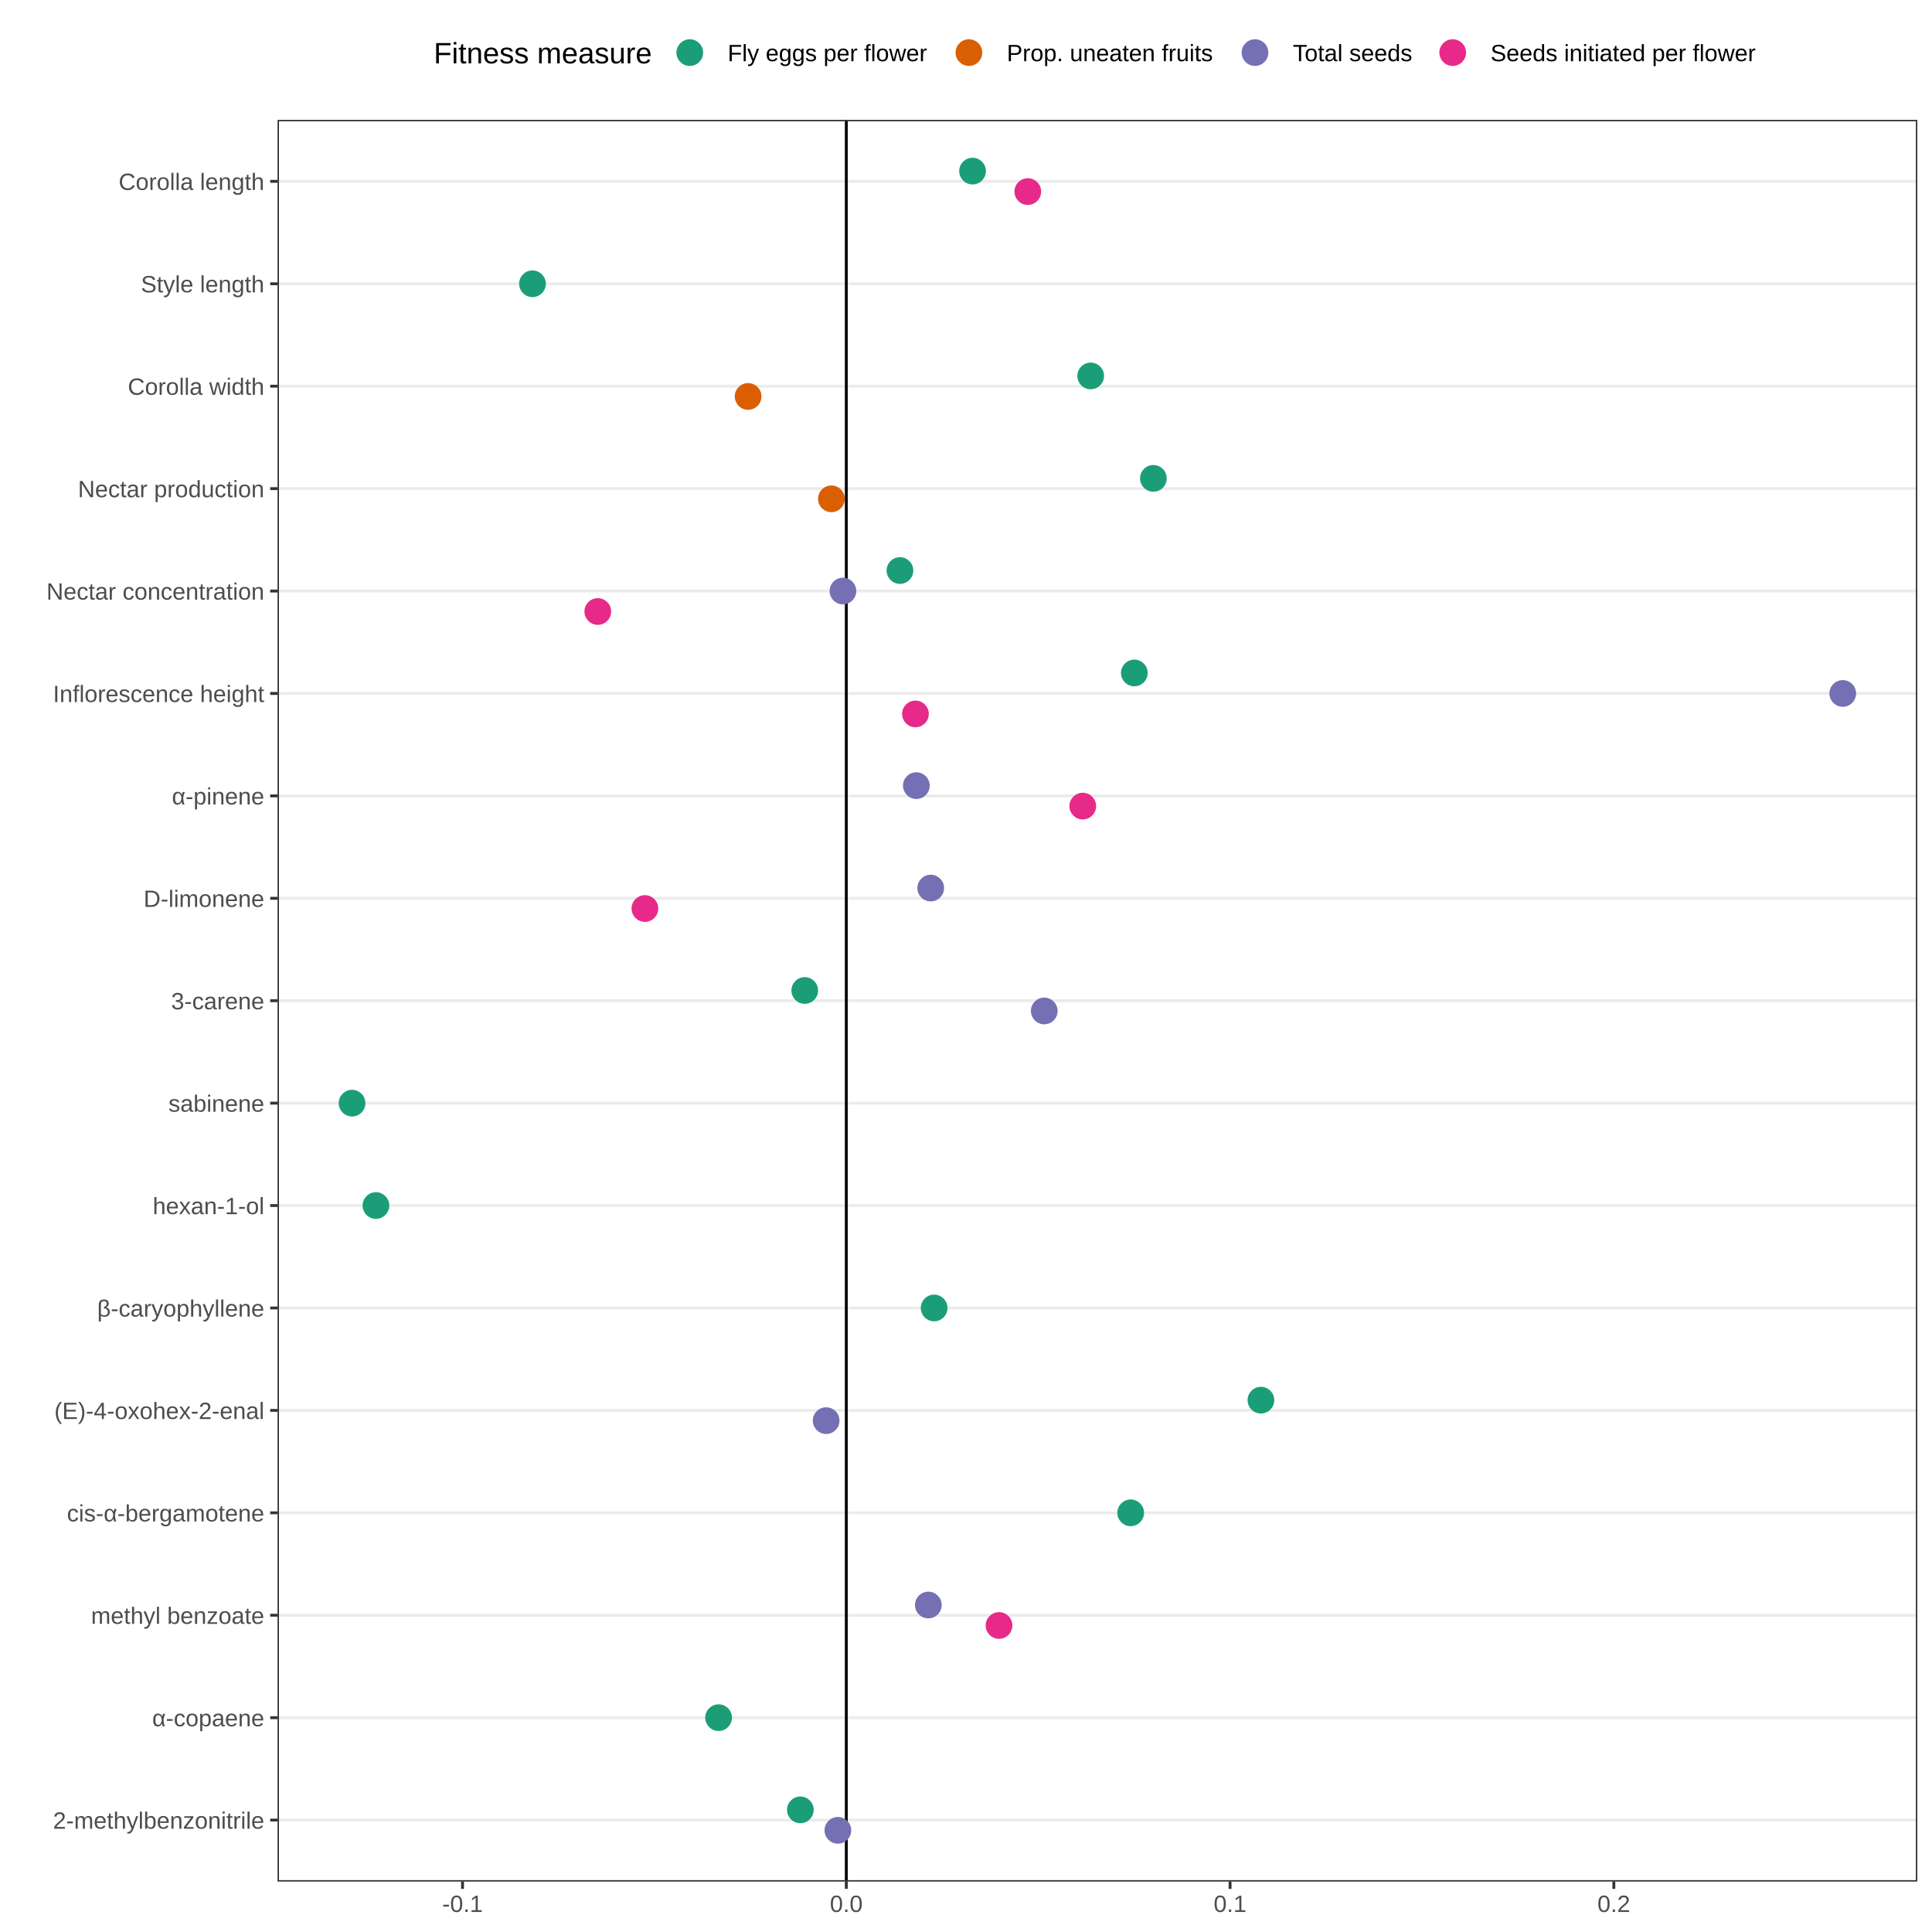
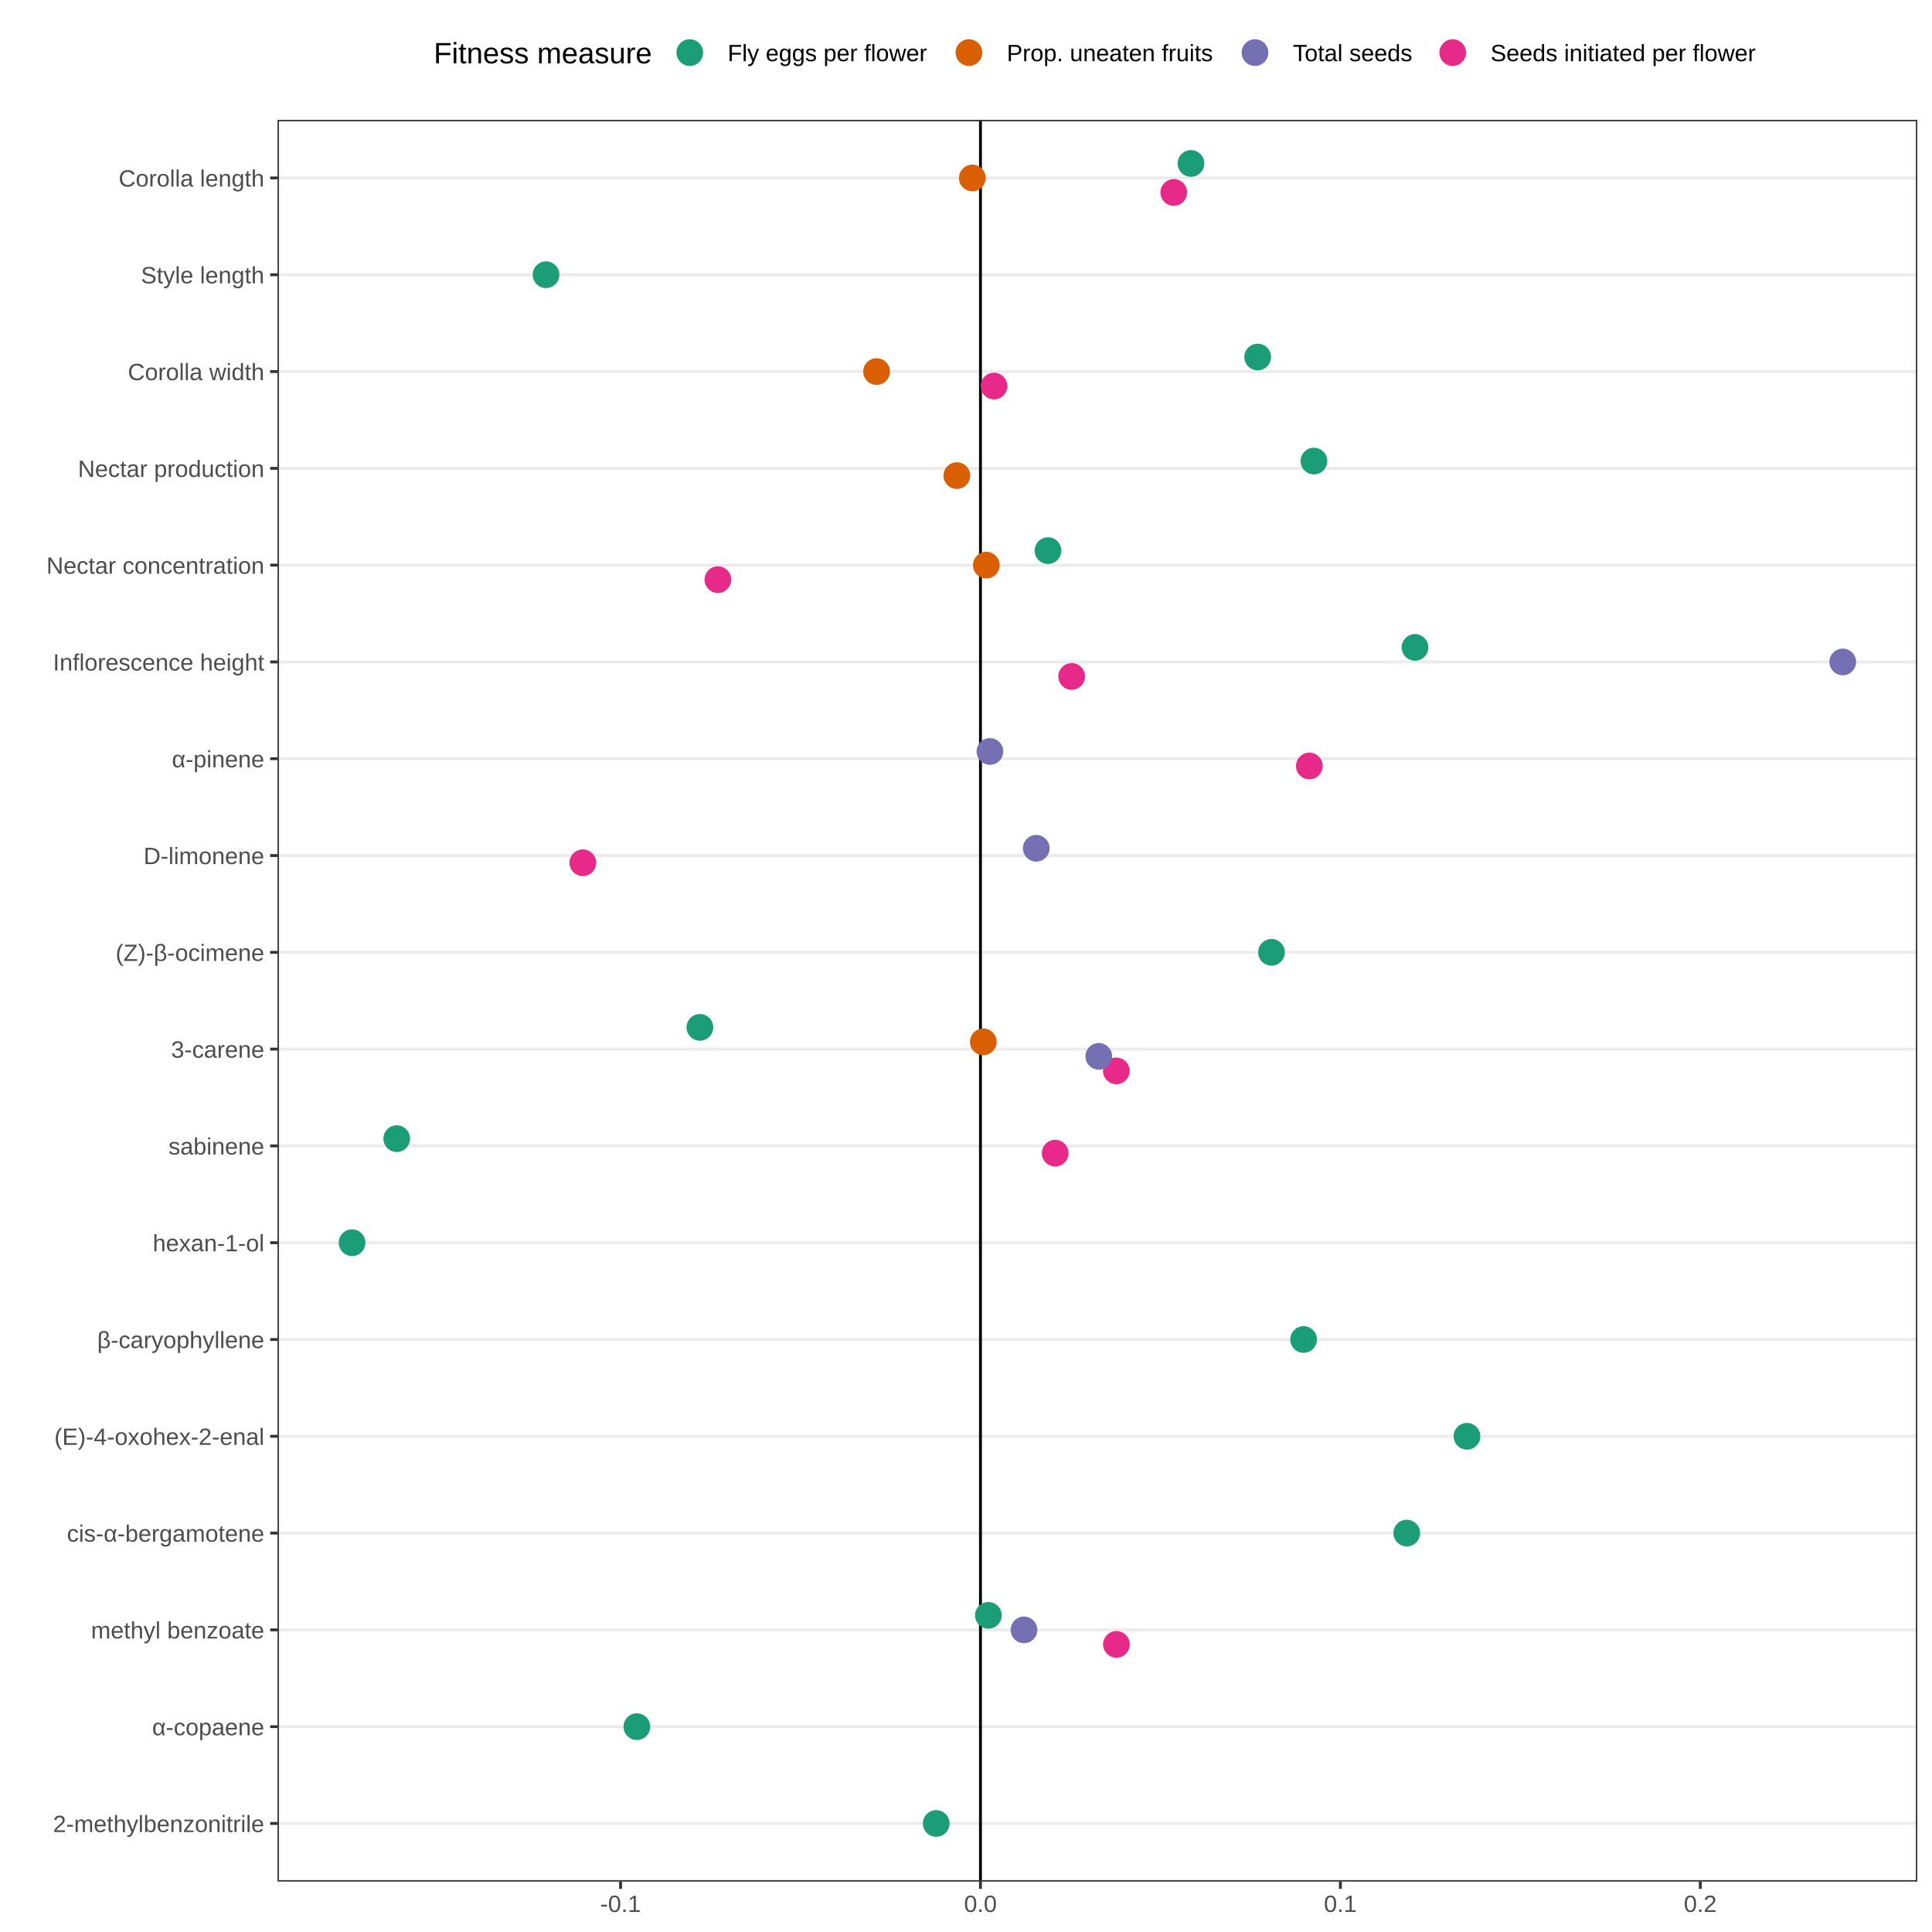
<svg xmlns="http://www.w3.org/2000/svg" class="svglite" width="720.00pt" height="720.00pt" viewBox="0 0 720.00 720.00">
  <defs>
    <style type="text/css">
    .svglite line, .svglite polyline, .svglite polygon, .svglite path, .svglite rect, .svglite circle {
      fill: none;
      stroke: #000000;
      stroke-linecap: round;
      stroke-linejoin: round;
      stroke-miterlimit: 10.00;
    }
    .svglite text {
      white-space: pre;
    }
  </style>
  </defs>
  <rect width="100%" height="100%" style="stroke: none; fill: #FFFFFF;" />
  <defs>
    <clipPath id="cpMC4wMHw3MjAuMDB8MC4wMHw3MjAuMDA=">
      <rect x="0.00" y="0.00" width="720.00" height="720.00" />
    </clipPath>
  </defs>
  <g clip-path="url(#cpMC4wMHw3MjAuMDB8MC4wMHw3MjAuMDA=)">
    <rect x="0.00" y="0.00" width="720.00" height="720.00" style="stroke-width: 1.07; stroke: #FFFFFF; fill: #FFFFFF;" />
  </g>
  <defs>
    <clipPath id="cpMTAzLjQzfDcxNC41Mnw0NC42OHw3MDEuMTk=">
      <rect x="103.43" y="44.68" width="611.09" height="656.52" />
    </clipPath>
  </defs>
  <g clip-path="url(#cpMTAzLjQzfDcxNC41Mnw0NC42OHw3MDEuMTk=)">
    <rect x="103.43" y="44.68" width="611.09" height="656.52" style="stroke-width: 1.07; stroke: none; fill: #FFFFFF;" />
-     <polyline points="103.43,678.29 714.52,678.29 " style="stroke-width: 1.07; stroke: #EBEBEB; stroke-linecap: butt;" />
-     <polyline points="103.43,640.12 714.52,640.12 " style="stroke-width: 1.07; stroke: #EBEBEB; stroke-linecap: butt;" />
-     <polyline points="103.43,601.95 714.52,601.95 " style="stroke-width: 1.07; stroke: #EBEBEB; stroke-linecap: butt;" />
-     <polyline points="103.43,563.78 714.52,563.78 " style="stroke-width: 1.07; stroke: #EBEBEB; stroke-linecap: butt;" />
-     <polyline points="103.43,525.61 714.52,525.61 " style="stroke-width: 1.07; stroke: #EBEBEB; stroke-linecap: butt;" />
-     <polyline points="103.43,487.44 714.52,487.44 " style="stroke-width: 1.07; stroke: #EBEBEB; stroke-linecap: butt;" />
-     <polyline points="103.43,449.27 714.52,449.27 " style="stroke-width: 1.07; stroke: #EBEBEB; stroke-linecap: butt;" />
-     <polyline points="103.43,411.11 714.52,411.11 " style="stroke-width: 1.07; stroke: #EBEBEB; stroke-linecap: butt;" />
-     <polyline points="103.43,372.94 714.52,372.94 " style="stroke-width: 1.07; stroke: #EBEBEB; stroke-linecap: butt;" />
-     <polyline points="103.43,334.77 714.52,334.77 " style="stroke-width: 1.07; stroke: #EBEBEB; stroke-linecap: butt;" />
-     <polyline points="103.43,296.60 714.52,296.60 " style="stroke-width: 1.07; stroke: #EBEBEB; stroke-linecap: butt;" />
-     <polyline points="103.43,258.43 714.52,258.43 " style="stroke-width: 1.07; stroke: #EBEBEB; stroke-linecap: butt;" />
-     <polyline points="103.43,220.26 714.52,220.26 " style="stroke-width: 1.07; stroke: #EBEBEB; stroke-linecap: butt;" />
-     <polyline points="103.43,182.09 714.52,182.09 " style="stroke-width: 1.07; stroke: #EBEBEB; stroke-linecap: butt;" />
-     <polyline points="103.43,143.92 714.52,143.92 " style="stroke-width: 1.07; stroke: #EBEBEB; stroke-linecap: butt;" />
-     <polyline points="103.43,105.75 714.52,105.75 " style="stroke-width: 1.07; stroke: #EBEBEB; stroke-linecap: butt;" />
-     <polyline points="103.43,67.58 714.52,67.58 " style="stroke-width: 1.07; stroke: #EBEBEB; stroke-linecap: butt;" />
-     <line x1="315.39" y1="701.19" x2="315.39" y2="44.68" style="stroke-width: 1.07; stroke-linecap: butt;" />
-     <circle cx="312.25" cy="682.11" r="4.62" style="stroke-width: 0.71; stroke: #7570B3; fill: #7570B3;" />
-     <circle cx="298.27" cy="674.48" r="4.62" style="stroke-width: 0.71; stroke: #1B9E77; fill: #1B9E77;" />
-     <circle cx="267.80" cy="640.12" r="4.62" style="stroke-width: 0.71; stroke: #1B9E77; fill: #1B9E77;" />
-     <circle cx="372.30" cy="605.77" r="4.62" style="stroke-width: 0.71; stroke: #E7298A; fill: #E7298A;" />
-     <circle cx="345.96" cy="598.14" r="4.62" style="stroke-width: 0.71; stroke: #7570B3; fill: #7570B3;" />
-     <circle cx="421.37" cy="563.78" r="4.62" style="stroke-width: 0.71; stroke: #1B9E77; fill: #1B9E77;" />
-     <circle cx="307.88" cy="529.43" r="4.62" style="stroke-width: 0.71; stroke: #7570B3; fill: #7570B3;" />
-     <circle cx="469.91" cy="521.80" r="4.62" style="stroke-width: 0.71; stroke: #1B9E77; fill: #1B9E77;" />
-     <circle cx="348.13" cy="487.44" r="4.62" style="stroke-width: 0.71; stroke: #1B9E77; fill: #1B9E77;" />
-     <circle cx="140.10" cy="449.27" r="4.62" style="stroke-width: 0.71; stroke: #1B9E77; fill: #1B9E77;" />
-     <circle cx="131.20" cy="411.11" r="4.62" style="stroke-width: 0.71; stroke: #1B9E77; fill: #1B9E77;" />
-     <circle cx="389.16" cy="376.75" r="4.62" style="stroke-width: 0.71; stroke: #7570B3; fill: #7570B3;" />
-     <circle cx="299.91" cy="369.12" r="4.62" style="stroke-width: 0.71; stroke: #1B9E77; fill: #1B9E77;" />
-     <circle cx="240.34" cy="338.58" r="4.62" style="stroke-width: 0.71; stroke: #E7298A; fill: #E7298A;" />
-     <circle cx="346.85" cy="330.95" r="4.62" style="stroke-width: 0.71; stroke: #7570B3; fill: #7570B3;" />
-     <circle cx="403.51" cy="300.41" r="4.62" style="stroke-width: 0.71; stroke: #E7298A; fill: #E7298A;" />
-     <circle cx="341.50" cy="292.78" r="4.62" style="stroke-width: 0.71; stroke: #7570B3; fill: #7570B3;" />
-     <circle cx="341.16" cy="266.06" r="4.62" style="stroke-width: 0.71; stroke: #E7298A; fill: #E7298A;" />
-     <circle cx="686.74" cy="258.43" r="4.62" style="stroke-width: 0.71; stroke: #7570B3; fill: #7570B3;" />
-     <circle cx="422.73" cy="250.79" r="4.62" style="stroke-width: 0.71; stroke: #1B9E77; fill: #1B9E77;" />
-     <circle cx="222.78" cy="227.89" r="4.62" style="stroke-width: 0.71; stroke: #E7298A; fill: #E7298A;" />
-     <circle cx="314.14" cy="220.26" r="4.62" style="stroke-width: 0.71; stroke: #7570B3; fill: #7570B3;" />
-     <circle cx="335.38" cy="212.62" r="4.62" style="stroke-width: 0.71; stroke: #1B9E77; fill: #1B9E77;" />
-     <circle cx="309.84" cy="185.90" r="4.62" style="stroke-width: 0.71; stroke: #D95F02; fill: #D95F02;" />
-     <circle cx="429.83" cy="178.27" r="4.62" style="stroke-width: 0.71; stroke: #1B9E77; fill: #1B9E77;" />
-     <circle cx="278.80" cy="147.74" r="4.62" style="stroke-width: 0.71; stroke: #D95F02; fill: #D95F02;" />
-     <circle cx="406.47" cy="140.10" r="4.62" style="stroke-width: 0.71; stroke: #1B9E77; fill: #1B9E77;" />
-     <circle cx="198.44" cy="105.75" r="4.62" style="stroke-width: 0.71; stroke: #1B9E77; fill: #1B9E77;" />
-     <circle cx="383.03" cy="71.40" r="4.62" style="stroke-width: 0.71; stroke: #E7298A; fill: #E7298A;" />
-     <circle cx="362.44" cy="63.76" r="4.62" style="stroke-width: 0.71; stroke: #1B9E77; fill: #1B9E77;" />
+     <polyline points="103.43,679.55 714.52,679.55 " style="stroke-width: 1.07; stroke: #EBEBEB; stroke-linecap: butt;" />
+     <polyline points="103.43,643.48 714.52,643.48 " style="stroke-width: 1.07; stroke: #EBEBEB; stroke-linecap: butt;" />
+     <polyline points="103.43,607.41 714.52,607.41 " style="stroke-width: 1.07; stroke: #EBEBEB; stroke-linecap: butt;" />
+     <polyline points="103.43,571.33 714.52,571.33 " style="stroke-width: 1.07; stroke: #EBEBEB; stroke-linecap: butt;" />
+     <polyline points="103.43,535.26 714.52,535.26 " style="stroke-width: 1.07; stroke: #EBEBEB; stroke-linecap: butt;" />
+     <polyline points="103.43,499.19 714.52,499.19 " style="stroke-width: 1.07; stroke: #EBEBEB; stroke-linecap: butt;" />
+     <polyline points="103.43,463.12 714.52,463.12 " style="stroke-width: 1.07; stroke: #EBEBEB; stroke-linecap: butt;" />
+     <polyline points="103.43,427.04 714.52,427.04 " style="stroke-width: 1.07; stroke: #EBEBEB; stroke-linecap: butt;" />
+     <polyline points="103.43,390.97 714.52,390.97 " style="stroke-width: 1.07; stroke: #EBEBEB; stroke-linecap: butt;" />
+     <polyline points="103.43,354.90 714.52,354.90 " style="stroke-width: 1.07; stroke: #EBEBEB; stroke-linecap: butt;" />
+     <polyline points="103.43,318.83 714.52,318.83 " style="stroke-width: 1.07; stroke: #EBEBEB; stroke-linecap: butt;" />
+     <polyline points="103.43,282.75 714.52,282.75 " style="stroke-width: 1.07; stroke: #EBEBEB; stroke-linecap: butt;" />
+     <polyline points="103.43,246.68 714.52,246.68 " style="stroke-width: 1.07; stroke: #EBEBEB; stroke-linecap: butt;" />
+     <polyline points="103.43,210.61 714.52,210.61 " style="stroke-width: 1.07; stroke: #EBEBEB; stroke-linecap: butt;" />
+     <polyline points="103.43,174.54 714.52,174.54 " style="stroke-width: 1.07; stroke: #EBEBEB; stroke-linecap: butt;" />
+     <polyline points="103.43,138.47 714.52,138.47 " style="stroke-width: 1.07; stroke: #EBEBEB; stroke-linecap: butt;" />
+     <polyline points="103.43,102.39 714.52,102.39 " style="stroke-width: 1.07; stroke: #EBEBEB; stroke-linecap: butt;" />
+     <polyline points="103.43,66.32 714.52,66.32 " style="stroke-width: 1.07; stroke: #EBEBEB; stroke-linecap: butt;" />
+     <line x1="365.39" y1="701.19" x2="365.39" y2="44.68" style="stroke-width: 1.07; stroke-linecap: butt;" />
+     <circle cx="348.90" cy="679.55" r="4.62" style="stroke-width: 0.71; stroke: #1B9E77; fill: #1B9E77;" />
+     <circle cx="237.34" cy="643.48" r="4.62" style="stroke-width: 0.71; stroke: #1B9E77; fill: #1B9E77;" />
+     <circle cx="416.06" cy="612.82" r="4.62" style="stroke-width: 0.71; stroke: #E7298A; fill: #E7298A;" />
+     <circle cx="381.61" cy="607.41" r="4.62" style="stroke-width: 0.71; stroke: #7570B3; fill: #7570B3;" />
+     <circle cx="368.34" cy="601.99" r="4.62" style="stroke-width: 0.71; stroke: #1B9E77; fill: #1B9E77;" />
+     <circle cx="524.26" cy="571.33" r="4.62" style="stroke-width: 0.71; stroke: #1B9E77; fill: #1B9E77;" />
+     <circle cx="546.70" cy="535.26" r="4.62" style="stroke-width: 0.71; stroke: #1B9E77; fill: #1B9E77;" />
+     <circle cx="485.81" cy="499.19" r="4.62" style="stroke-width: 0.71; stroke: #1B9E77; fill: #1B9E77;" />
+     <circle cx="131.20" cy="463.12" r="4.62" style="stroke-width: 0.71; stroke: #1B9E77; fill: #1B9E77;" />
+     <circle cx="393.23" cy="429.75" r="4.62" style="stroke-width: 0.71; stroke: #E7298A; fill: #E7298A;" />
+     <circle cx="147.85" cy="424.34" r="4.62" style="stroke-width: 0.71; stroke: #1B9E77; fill: #1B9E77;" />
+     <circle cx="416.02" cy="399.09" r="4.62" style="stroke-width: 0.71; stroke: #E7298A; fill: #E7298A;" />
+     <circle cx="409.49" cy="393.68" r="4.62" style="stroke-width: 0.71; stroke: #7570B3; fill: #7570B3;" />
+     <circle cx="366.44" cy="388.27" r="4.62" style="stroke-width: 0.71; stroke: #D95F02; fill: #D95F02;" />
+     <circle cx="260.83" cy="382.86" r="4.62" style="stroke-width: 0.71; stroke: #1B9E77; fill: #1B9E77;" />
+     <circle cx="473.84" cy="354.90" r="4.62" style="stroke-width: 0.71; stroke: #1B9E77; fill: #1B9E77;" />
+     <circle cx="217.20" cy="321.53" r="4.62" style="stroke-width: 0.71; stroke: #E7298A; fill: #E7298A;" />
+     <circle cx="386.18" cy="316.12" r="4.62" style="stroke-width: 0.71; stroke: #7570B3; fill: #7570B3;" />
+     <circle cx="487.95" cy="285.46" r="4.62" style="stroke-width: 0.71; stroke: #E7298A; fill: #E7298A;" />
+     <circle cx="368.92" cy="280.05" r="4.62" style="stroke-width: 0.71; stroke: #7570B3; fill: #7570B3;" />
+     <circle cx="399.38" cy="252.09" r="4.62" style="stroke-width: 0.71; stroke: #E7298A; fill: #E7298A;" />
+     <circle cx="686.74" cy="246.68" r="4.62" style="stroke-width: 0.71; stroke: #7570B3; fill: #7570B3;" />
+     <circle cx="527.33" cy="241.27" r="4.62" style="stroke-width: 0.71; stroke: #1B9E77; fill: #1B9E77;" />
+     <circle cx="267.53" cy="216.02" r="4.62" style="stroke-width: 0.71; stroke: #E7298A; fill: #E7298A;" />
+     <circle cx="367.57" cy="210.61" r="4.62" style="stroke-width: 0.71; stroke: #D95F02; fill: #D95F02;" />
+     <circle cx="390.55" cy="205.20" r="4.62" style="stroke-width: 0.71; stroke: #1B9E77; fill: #1B9E77;" />
+     <circle cx="356.59" cy="177.24" r="4.62" style="stroke-width: 0.71; stroke: #D95F02; fill: #D95F02;" />
+     <circle cx="489.66" cy="171.83" r="4.62" style="stroke-width: 0.71; stroke: #1B9E77; fill: #1B9E77;" />
+     <circle cx="370.43" cy="143.88" r="4.62" style="stroke-width: 0.71; stroke: #E7298A; fill: #E7298A;" />
+     <circle cx="326.68" cy="138.47" r="4.62" style="stroke-width: 0.71; stroke: #D95F02; fill: #D95F02;" />
+     <circle cx="468.70" cy="133.05" r="4.62" style="stroke-width: 0.71; stroke: #1B9E77; fill: #1B9E77;" />
+     <circle cx="203.49" cy="102.39" r="4.62" style="stroke-width: 0.71; stroke: #1B9E77; fill: #1B9E77;" />
+     <circle cx="437.43" cy="71.73" r="4.62" style="stroke-width: 0.71; stroke: #E7298A; fill: #E7298A;" />
+     <circle cx="362.36" cy="66.32" r="4.62" style="stroke-width: 0.71; stroke: #D95F02; fill: #D95F02;" />
+     <circle cx="443.84" cy="60.91" r="4.62" style="stroke-width: 0.71; stroke: #1B9E77; fill: #1B9E77;" />
    <rect x="103.43" y="44.68" width="611.09" height="656.52" style="stroke-width: 1.07; stroke: #333333;" />
  </g>
  <g clip-path="url(#cpMC4wMHw3MjAuMDB8MC4wMHw3MjAuMDA=)">
-     <text x="98.50" y="681.50" text-anchor="end" style="font-size: 8.80px;fill: #4D4D4D; font-family: &quot;Arial&quot;;">2-methylbenzonitrile</text>
-     <text x="98.50" y="643.33" text-anchor="end" style="font-size: 8.80px;fill: #4D4D4D; font-family: &quot;Arial&quot;;">α-copaene</text>
-     <text x="98.50" y="605.16" text-anchor="end" style="font-size: 8.80px;fill: #4D4D4D; font-family: &quot;Arial&quot;;">methyl benzoate</text>
-     <text x="98.50" y="566.99" text-anchor="end" style="font-size: 8.80px;fill: #4D4D4D; font-family: &quot;Arial&quot;;">cis-α-bergamotene</text>
-     <text x="98.50" y="528.82" text-anchor="end" style="font-size: 8.80px;fill: #4D4D4D; font-family: &quot;Arial&quot;;">(E)-4-oxohex-2-enal</text>
-     <text x="98.50" y="490.65" text-anchor="end" style="font-size: 8.80px;fill: #4D4D4D; font-family: &quot;Arial&quot;;">β-caryophyllene</text>
-     <text x="98.50" y="452.48" text-anchor="end" style="font-size: 8.80px;fill: #4D4D4D; font-family: &quot;Arial&quot;;">hexan-1-ol</text>
-     <text x="98.50" y="414.31" text-anchor="end" style="font-size: 8.80px;fill: #4D4D4D; font-family: &quot;Arial&quot;;">sabinene</text>
-     <text x="98.50" y="376.14" text-anchor="end" style="font-size: 8.80px;fill: #4D4D4D; font-family: &quot;Arial&quot;;">3-carene</text>
-     <text x="98.50" y="337.97" text-anchor="end" style="font-size: 8.80px;fill: #4D4D4D; font-family: &quot;Arial&quot;;">D-limonene</text>
-     <text x="98.50" y="299.80" text-anchor="end" style="font-size: 8.80px;fill: #4D4D4D; font-family: &quot;Arial&quot;;">α-pinene</text>
-     <text x="98.50" y="261.63" text-anchor="end" style="font-size: 8.80px;fill: #4D4D4D; font-family: &quot;Arial&quot;;">Inflorescence height</text>
-     <text x="98.50" y="223.46" text-anchor="end" style="font-size: 8.80px;fill: #4D4D4D; font-family: &quot;Arial&quot;;">Nectar concentration</text>
-     <text x="98.50" y="185.30" text-anchor="end" style="font-size: 8.80px;fill: #4D4D4D; font-family: &quot;Arial&quot;;">Nectar production</text>
-     <text x="98.50" y="147.13" text-anchor="end" style="font-size: 8.80px;fill: #4D4D4D; font-family: &quot;Arial&quot;;">Corolla width</text>
-     <text x="98.50" y="108.96" text-anchor="end" style="font-size: 8.80px;fill: #4D4D4D; font-family: &quot;Arial&quot;;">Style length</text>
-     <text x="98.50" y="70.79" text-anchor="end" style="font-size: 8.80px;fill: #4D4D4D; font-family: &quot;Arial&quot;;">Corolla length</text>
-     <polyline points="100.69,678.29 103.43,678.29 " style="stroke-width: 1.07; stroke: #333333; stroke-linecap: butt;" />
-     <polyline points="100.69,640.12 103.43,640.12 " style="stroke-width: 1.07; stroke: #333333; stroke-linecap: butt;" />
-     <polyline points="100.69,601.95 103.43,601.95 " style="stroke-width: 1.07; stroke: #333333; stroke-linecap: butt;" />
-     <polyline points="100.69,563.78 103.43,563.78 " style="stroke-width: 1.07; stroke: #333333; stroke-linecap: butt;" />
-     <polyline points="100.69,525.61 103.43,525.61 " style="stroke-width: 1.07; stroke: #333333; stroke-linecap: butt;" />
-     <polyline points="100.69,487.44 103.43,487.44 " style="stroke-width: 1.07; stroke: #333333; stroke-linecap: butt;" />
-     <polyline points="100.69,449.27 103.43,449.27 " style="stroke-width: 1.07; stroke: #333333; stroke-linecap: butt;" />
-     <polyline points="100.69,411.11 103.43,411.11 " style="stroke-width: 1.07; stroke: #333333; stroke-linecap: butt;" />
-     <polyline points="100.69,372.94 103.43,372.94 " style="stroke-width: 1.07; stroke: #333333; stroke-linecap: butt;" />
-     <polyline points="100.69,334.77 103.43,334.77 " style="stroke-width: 1.07; stroke: #333333; stroke-linecap: butt;" />
-     <polyline points="100.69,296.60 103.43,296.60 " style="stroke-width: 1.07; stroke: #333333; stroke-linecap: butt;" />
-     <polyline points="100.69,258.43 103.43,258.43 " style="stroke-width: 1.07; stroke: #333333; stroke-linecap: butt;" />
-     <polyline points="100.69,220.26 103.43,220.26 " style="stroke-width: 1.07; stroke: #333333; stroke-linecap: butt;" />
-     <polyline points="100.69,182.09 103.43,182.09 " style="stroke-width: 1.07; stroke: #333333; stroke-linecap: butt;" />
-     <polyline points="100.69,143.92 103.43,143.92 " style="stroke-width: 1.07; stroke: #333333; stroke-linecap: butt;" />
-     <polyline points="100.69,105.75 103.43,105.75 " style="stroke-width: 1.07; stroke: #333333; stroke-linecap: butt;" />
-     <polyline points="100.69,67.58 103.43,67.58 " style="stroke-width: 1.07; stroke: #333333; stroke-linecap: butt;" />
-     <polyline points="172.37,703.93 172.37,701.19 " style="stroke-width: 1.07; stroke: #333333; stroke-linecap: butt;" />
-     <polyline points="315.39,703.93 315.39,701.19 " style="stroke-width: 1.07; stroke: #333333; stroke-linecap: butt;" />
-     <polyline points="458.41,703.93 458.41,701.19 " style="stroke-width: 1.07; stroke: #333333; stroke-linecap: butt;" />
-     <polyline points="601.43,703.93 601.43,701.19 " style="stroke-width: 1.07; stroke: #333333; stroke-linecap: butt;" />
-     <text x="172.37" y="712.54" text-anchor="middle" style="font-size: 8.80px;fill: #4D4D4D; font-family: &quot;Arial&quot;;">-0.1</text>
-     <text x="315.39" y="712.54" text-anchor="middle" style="font-size: 8.80px;fill: #4D4D4D; font-family: &quot;Arial&quot;;">0.0</text>
-     <text x="458.41" y="712.54" text-anchor="middle" style="font-size: 8.80px;fill: #4D4D4D; font-family: &quot;Arial&quot;;">0.1</text>
-     <text x="601.43" y="712.54" text-anchor="middle" style="font-size: 8.80px;fill: #4D4D4D; font-family: &quot;Arial&quot;;">0.2</text>
+     <text x="98.50" y="682.76" text-anchor="end" style="font-size: 8.80px;fill: #4D4D4D; font-family: &quot;Arial&quot;;">2-methylbenzonitrile</text>
+     <text x="98.50" y="646.69" text-anchor="end" style="font-size: 8.80px;fill: #4D4D4D; font-family: &quot;Arial&quot;;">α-copaene</text>
+     <text x="98.50" y="610.61" text-anchor="end" style="font-size: 8.80px;fill: #4D4D4D; font-family: &quot;Arial&quot;;">methyl benzoate</text>
+     <text x="98.50" y="574.54" text-anchor="end" style="font-size: 8.80px;fill: #4D4D4D; font-family: &quot;Arial&quot;;">cis-α-bergamotene</text>
+     <text x="98.50" y="538.47" text-anchor="end" style="font-size: 8.80px;fill: #4D4D4D; font-family: &quot;Arial&quot;;">(E)-4-oxohex-2-enal</text>
+     <text x="98.50" y="502.40" text-anchor="end" style="font-size: 8.80px;fill: #4D4D4D; font-family: &quot;Arial&quot;;">β-caryophyllene</text>
+     <text x="98.50" y="466.32" text-anchor="end" style="font-size: 8.80px;fill: #4D4D4D; font-family: &quot;Arial&quot;;">hexan-1-ol</text>
+     <text x="98.50" y="430.25" text-anchor="end" style="font-size: 8.80px;fill: #4D4D4D; font-family: &quot;Arial&quot;;">sabinene</text>
+     <text x="98.50" y="394.18" text-anchor="end" style="font-size: 8.80px;fill: #4D4D4D; font-family: &quot;Arial&quot;;">3-carene</text>
+     <text x="98.50" y="358.11" text-anchor="end" style="font-size: 8.80px;fill: #4D4D4D; font-family: &quot;Arial&quot;;">(Z)-β-ocimene</text>
+     <text x="98.50" y="322.03" text-anchor="end" style="font-size: 8.80px;fill: #4D4D4D; font-family: &quot;Arial&quot;;">D-limonene</text>
+     <text x="98.50" y="285.96" text-anchor="end" style="font-size: 8.80px;fill: #4D4D4D; font-family: &quot;Arial&quot;;">α-pinene</text>
+     <text x="98.50" y="249.89" text-anchor="end" style="font-size: 8.80px;fill: #4D4D4D; font-family: &quot;Arial&quot;;">Inflorescence height</text>
+     <text x="98.50" y="213.82" text-anchor="end" style="font-size: 8.80px;fill: #4D4D4D; font-family: &quot;Arial&quot;;">Nectar concentration</text>
+     <text x="98.50" y="177.75" text-anchor="end" style="font-size: 8.80px;fill: #4D4D4D; font-family: &quot;Arial&quot;;">Nectar production</text>
+     <text x="98.50" y="141.67" text-anchor="end" style="font-size: 8.80px;fill: #4D4D4D; font-family: &quot;Arial&quot;;">Corolla width</text>
+     <text x="98.50" y="105.60" text-anchor="end" style="font-size: 8.80px;fill: #4D4D4D; font-family: &quot;Arial&quot;;">Style length</text>
+     <text x="98.50" y="69.53" text-anchor="end" style="font-size: 8.80px;fill: #4D4D4D; font-family: &quot;Arial&quot;;">Corolla length</text>
+     <polyline points="100.69,679.55 103.43,679.55 " style="stroke-width: 1.07; stroke: #333333; stroke-linecap: butt;" />
+     <polyline points="100.69,643.48 103.43,643.48 " style="stroke-width: 1.07; stroke: #333333; stroke-linecap: butt;" />
+     <polyline points="100.69,607.41 103.43,607.41 " style="stroke-width: 1.07; stroke: #333333; stroke-linecap: butt;" />
+     <polyline points="100.69,571.33 103.43,571.33 " style="stroke-width: 1.07; stroke: #333333; stroke-linecap: butt;" />
+     <polyline points="100.69,535.26 103.43,535.26 " style="stroke-width: 1.07; stroke: #333333; stroke-linecap: butt;" />
+     <polyline points="100.69,499.19 103.43,499.19 " style="stroke-width: 1.07; stroke: #333333; stroke-linecap: butt;" />
+     <polyline points="100.69,463.12 103.43,463.12 " style="stroke-width: 1.07; stroke: #333333; stroke-linecap: butt;" />
+     <polyline points="100.69,427.04 103.43,427.04 " style="stroke-width: 1.07; stroke: #333333; stroke-linecap: butt;" />
+     <polyline points="100.69,390.97 103.43,390.97 " style="stroke-width: 1.07; stroke: #333333; stroke-linecap: butt;" />
+     <polyline points="100.69,354.90 103.43,354.90 " style="stroke-width: 1.07; stroke: #333333; stroke-linecap: butt;" />
+     <polyline points="100.69,318.83 103.43,318.83 " style="stroke-width: 1.07; stroke: #333333; stroke-linecap: butt;" />
+     <polyline points="100.69,282.75 103.43,282.75 " style="stroke-width: 1.07; stroke: #333333; stroke-linecap: butt;" />
+     <polyline points="100.69,246.68 103.43,246.68 " style="stroke-width: 1.07; stroke: #333333; stroke-linecap: butt;" />
+     <polyline points="100.69,210.61 103.43,210.61 " style="stroke-width: 1.07; stroke: #333333; stroke-linecap: butt;" />
+     <polyline points="100.69,174.54 103.43,174.54 " style="stroke-width: 1.07; stroke: #333333; stroke-linecap: butt;" />
+     <polyline points="100.69,138.47 103.43,138.47 " style="stroke-width: 1.07; stroke: #333333; stroke-linecap: butt;" />
+     <polyline points="100.69,102.39 103.43,102.39 " style="stroke-width: 1.07; stroke: #333333; stroke-linecap: butt;" />
+     <polyline points="100.69,66.32 103.43,66.32 " style="stroke-width: 1.07; stroke: #333333; stroke-linecap: butt;" />
+     <polyline points="231.26,703.93 231.26,701.19 " style="stroke-width: 1.07; stroke: #333333; stroke-linecap: butt;" />
+     <polyline points="365.39,703.93 365.39,701.19 " style="stroke-width: 1.07; stroke: #333333; stroke-linecap: butt;" />
+     <polyline points="499.52,703.93 499.52,701.19 " style="stroke-width: 1.07; stroke: #333333; stroke-linecap: butt;" />
+     <polyline points="633.65,703.93 633.65,701.19 " style="stroke-width: 1.07; stroke: #333333; stroke-linecap: butt;" />
+     <text x="231.26" y="712.54" text-anchor="middle" style="font-size: 8.80px;fill: #4D4D4D; font-family: &quot;Arial&quot;;">-0.1</text>
+     <text x="365.39" y="712.54" text-anchor="middle" style="font-size: 8.80px;fill: #4D4D4D; font-family: &quot;Arial&quot;;">0.0</text>
+     <text x="499.52" y="712.54" text-anchor="middle" style="font-size: 8.80px;fill: #4D4D4D; font-family: &quot;Arial&quot;;">0.1</text>
+     <text x="633.65" y="712.54" text-anchor="middle" style="font-size: 8.80px;fill: #4D4D4D; font-family: &quot;Arial&quot;;">0.2</text>
    <rect x="156.16" y="5.48" width="505.64" height="28.24" style="stroke-width: 1.07; stroke: none; fill: #FFFFFF;" />
    <text x="161.64" y="23.61" style="font-size: 11.00px; font-family: &quot;Arial&quot;;">Fitness measure</text>
    <rect x="248.42" y="10.96" width="17.28" height="17.28" style="stroke-width: 1.07; stroke: none; fill: #FFFFFF;" />
    <circle cx="257.06" cy="19.60" r="4.62" style="stroke-width: 0.71; stroke: #1B9E77; fill: #1B9E77;" />
    <rect x="352.45" y="10.96" width="17.28" height="17.28" style="stroke-width: 1.07; stroke: none; fill: #FFFFFF;" />
    <circle cx="361.09" cy="19.60" r="4.62" style="stroke-width: 0.71; stroke: #D95F02; fill: #D95F02;" />
    <rect x="459.06" y="10.96" width="17.28" height="17.28" style="stroke-width: 1.07; stroke: none; fill: #FFFFFF;" />
    <circle cx="467.70" cy="19.60" r="4.62" style="stroke-width: 0.71; stroke: #7570B3; fill: #7570B3;" />
    <rect x="532.74" y="10.96" width="17.28" height="17.28" style="stroke-width: 1.07; stroke: none; fill: #FFFFFF;" />
    <circle cx="541.38" cy="19.60" r="4.62" style="stroke-width: 0.71; stroke: #E7298A; fill: #E7298A;" />
    <text x="271.18" y="22.81" style="font-size: 8.80px; font-family: &quot;Arial&quot;;">Fly eggs per flower</text>
    <text x="375.21" y="22.81" style="font-size: 8.80px; font-family: &quot;Arial&quot;;">Prop. uneaten fruits</text>
    <text x="481.81" y="22.81" style="font-size: 8.80px; font-family: &quot;Arial&quot;;">Total seeds</text>
    <text x="555.49" y="22.81" style="font-size: 8.80px; font-family: &quot;Arial&quot;;">Seeds initiated per flower</text>
  </g>
</svg>
